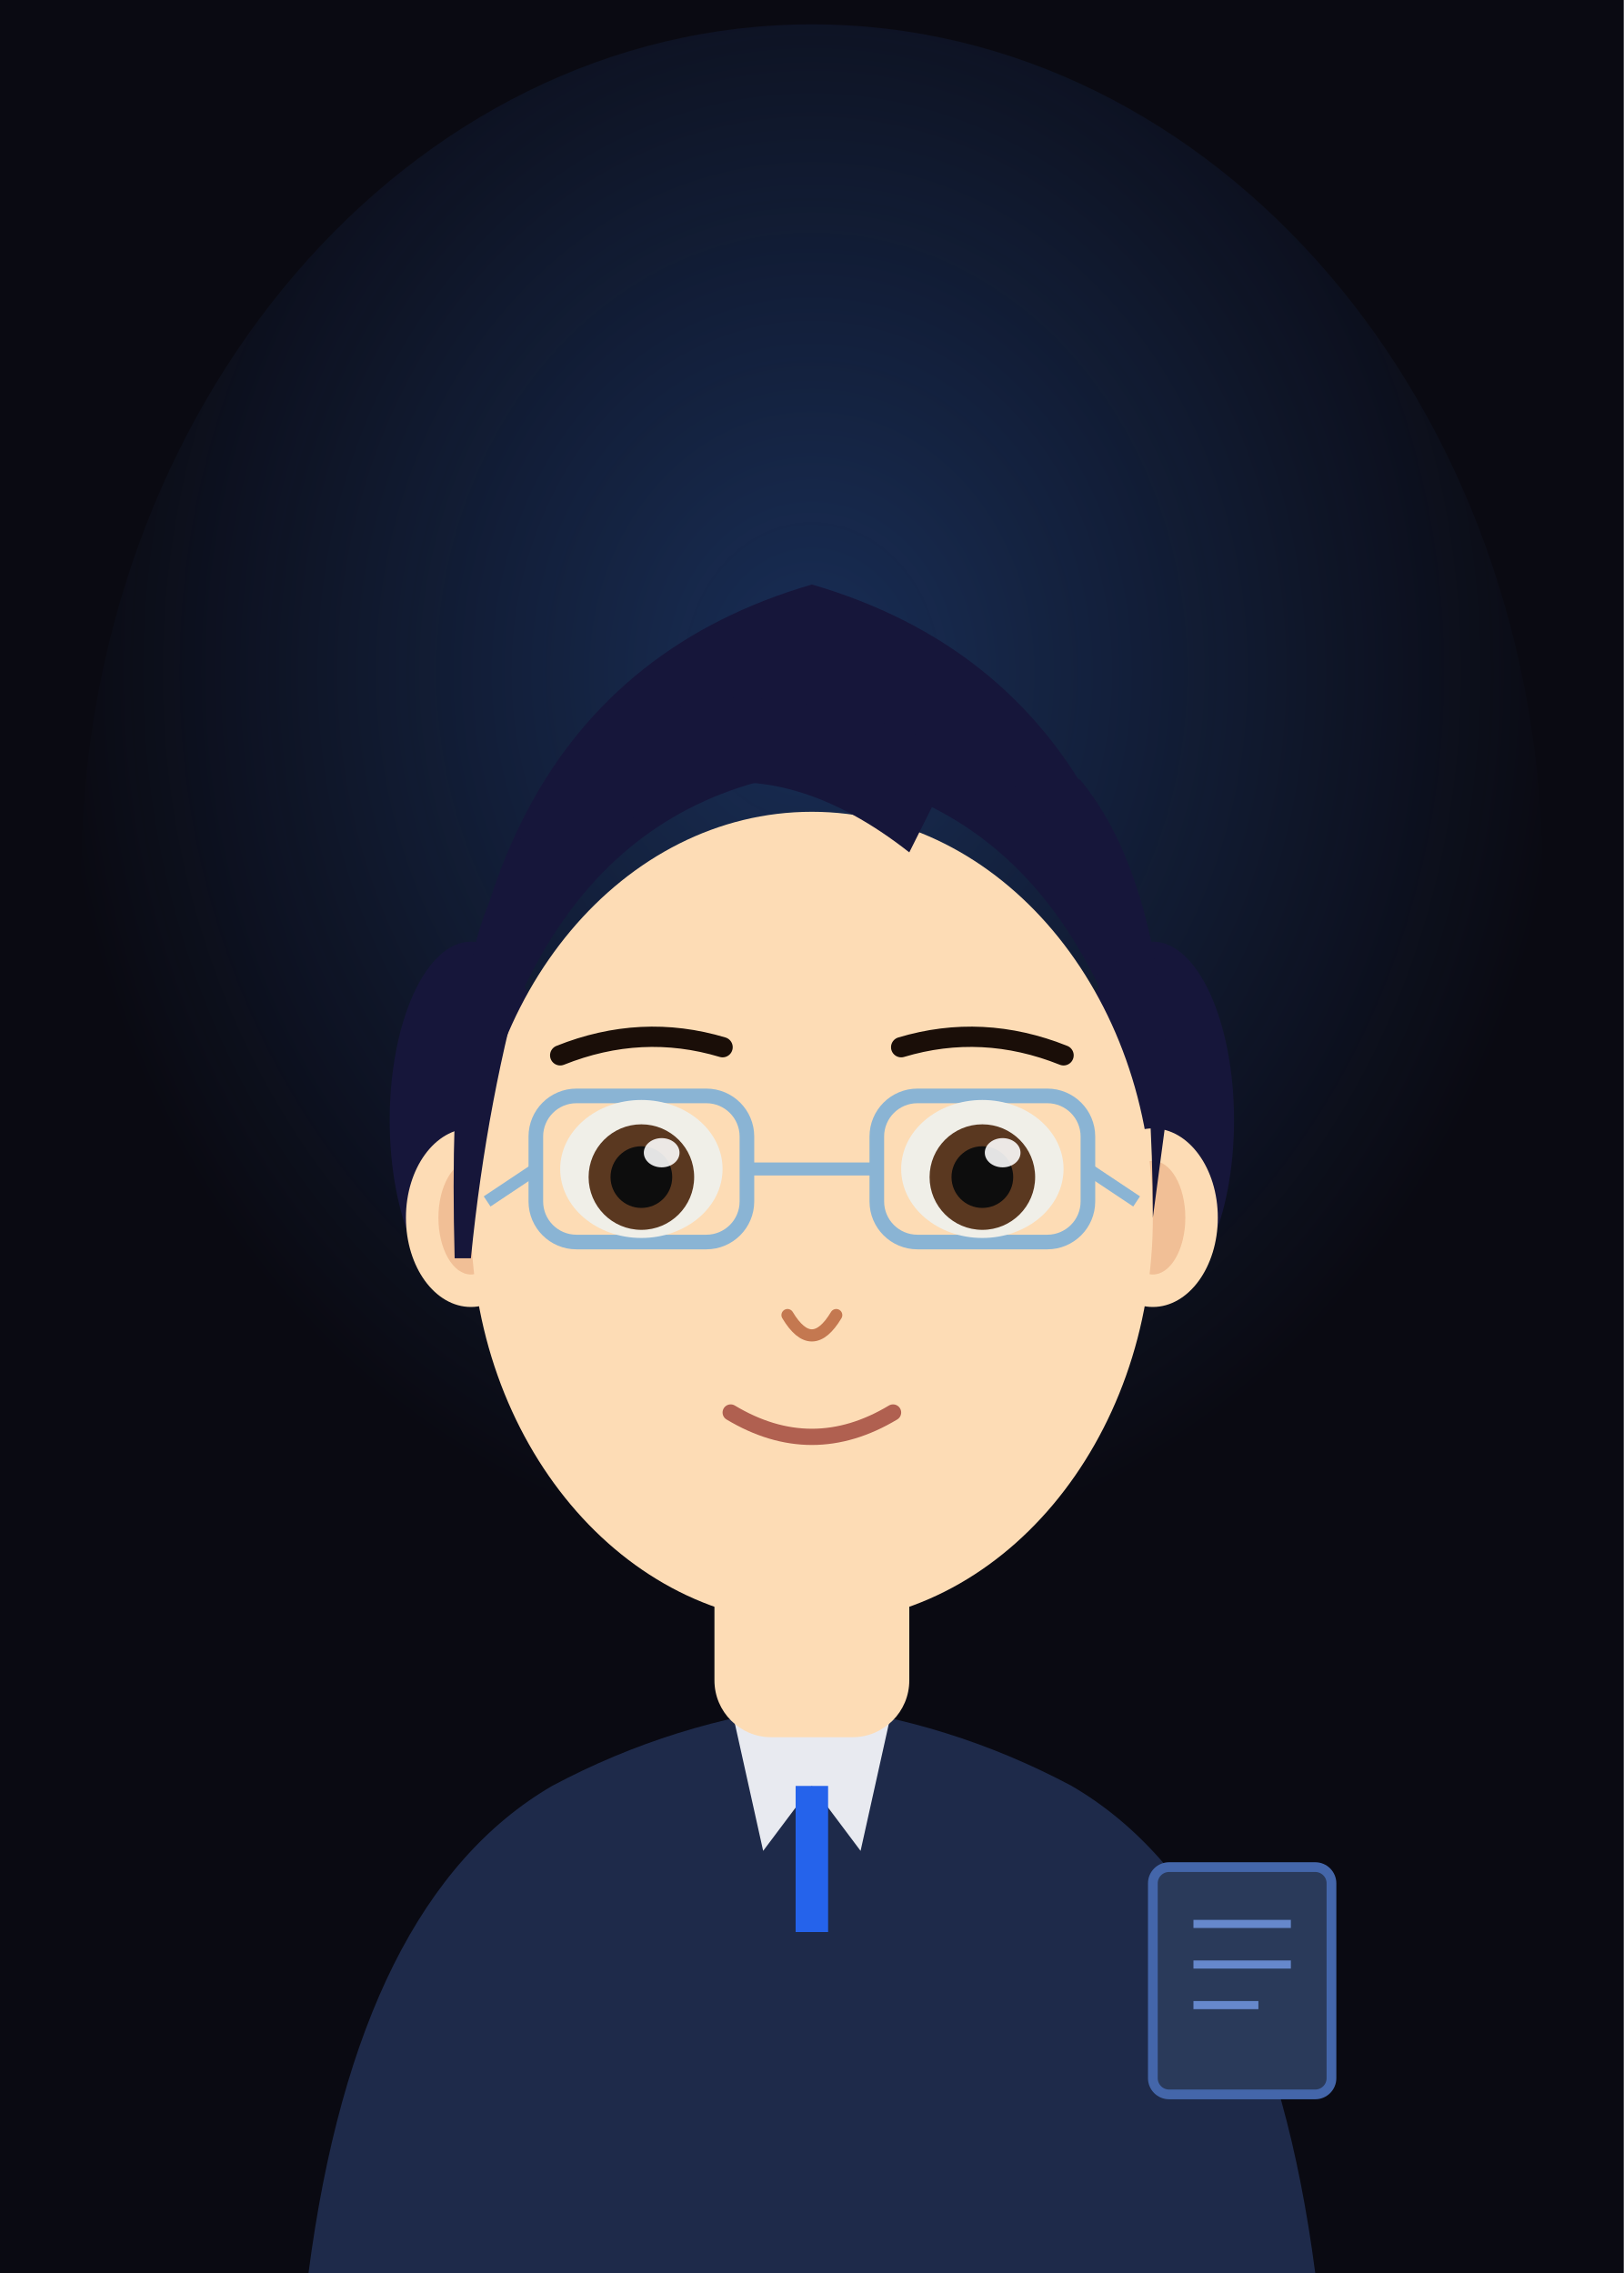
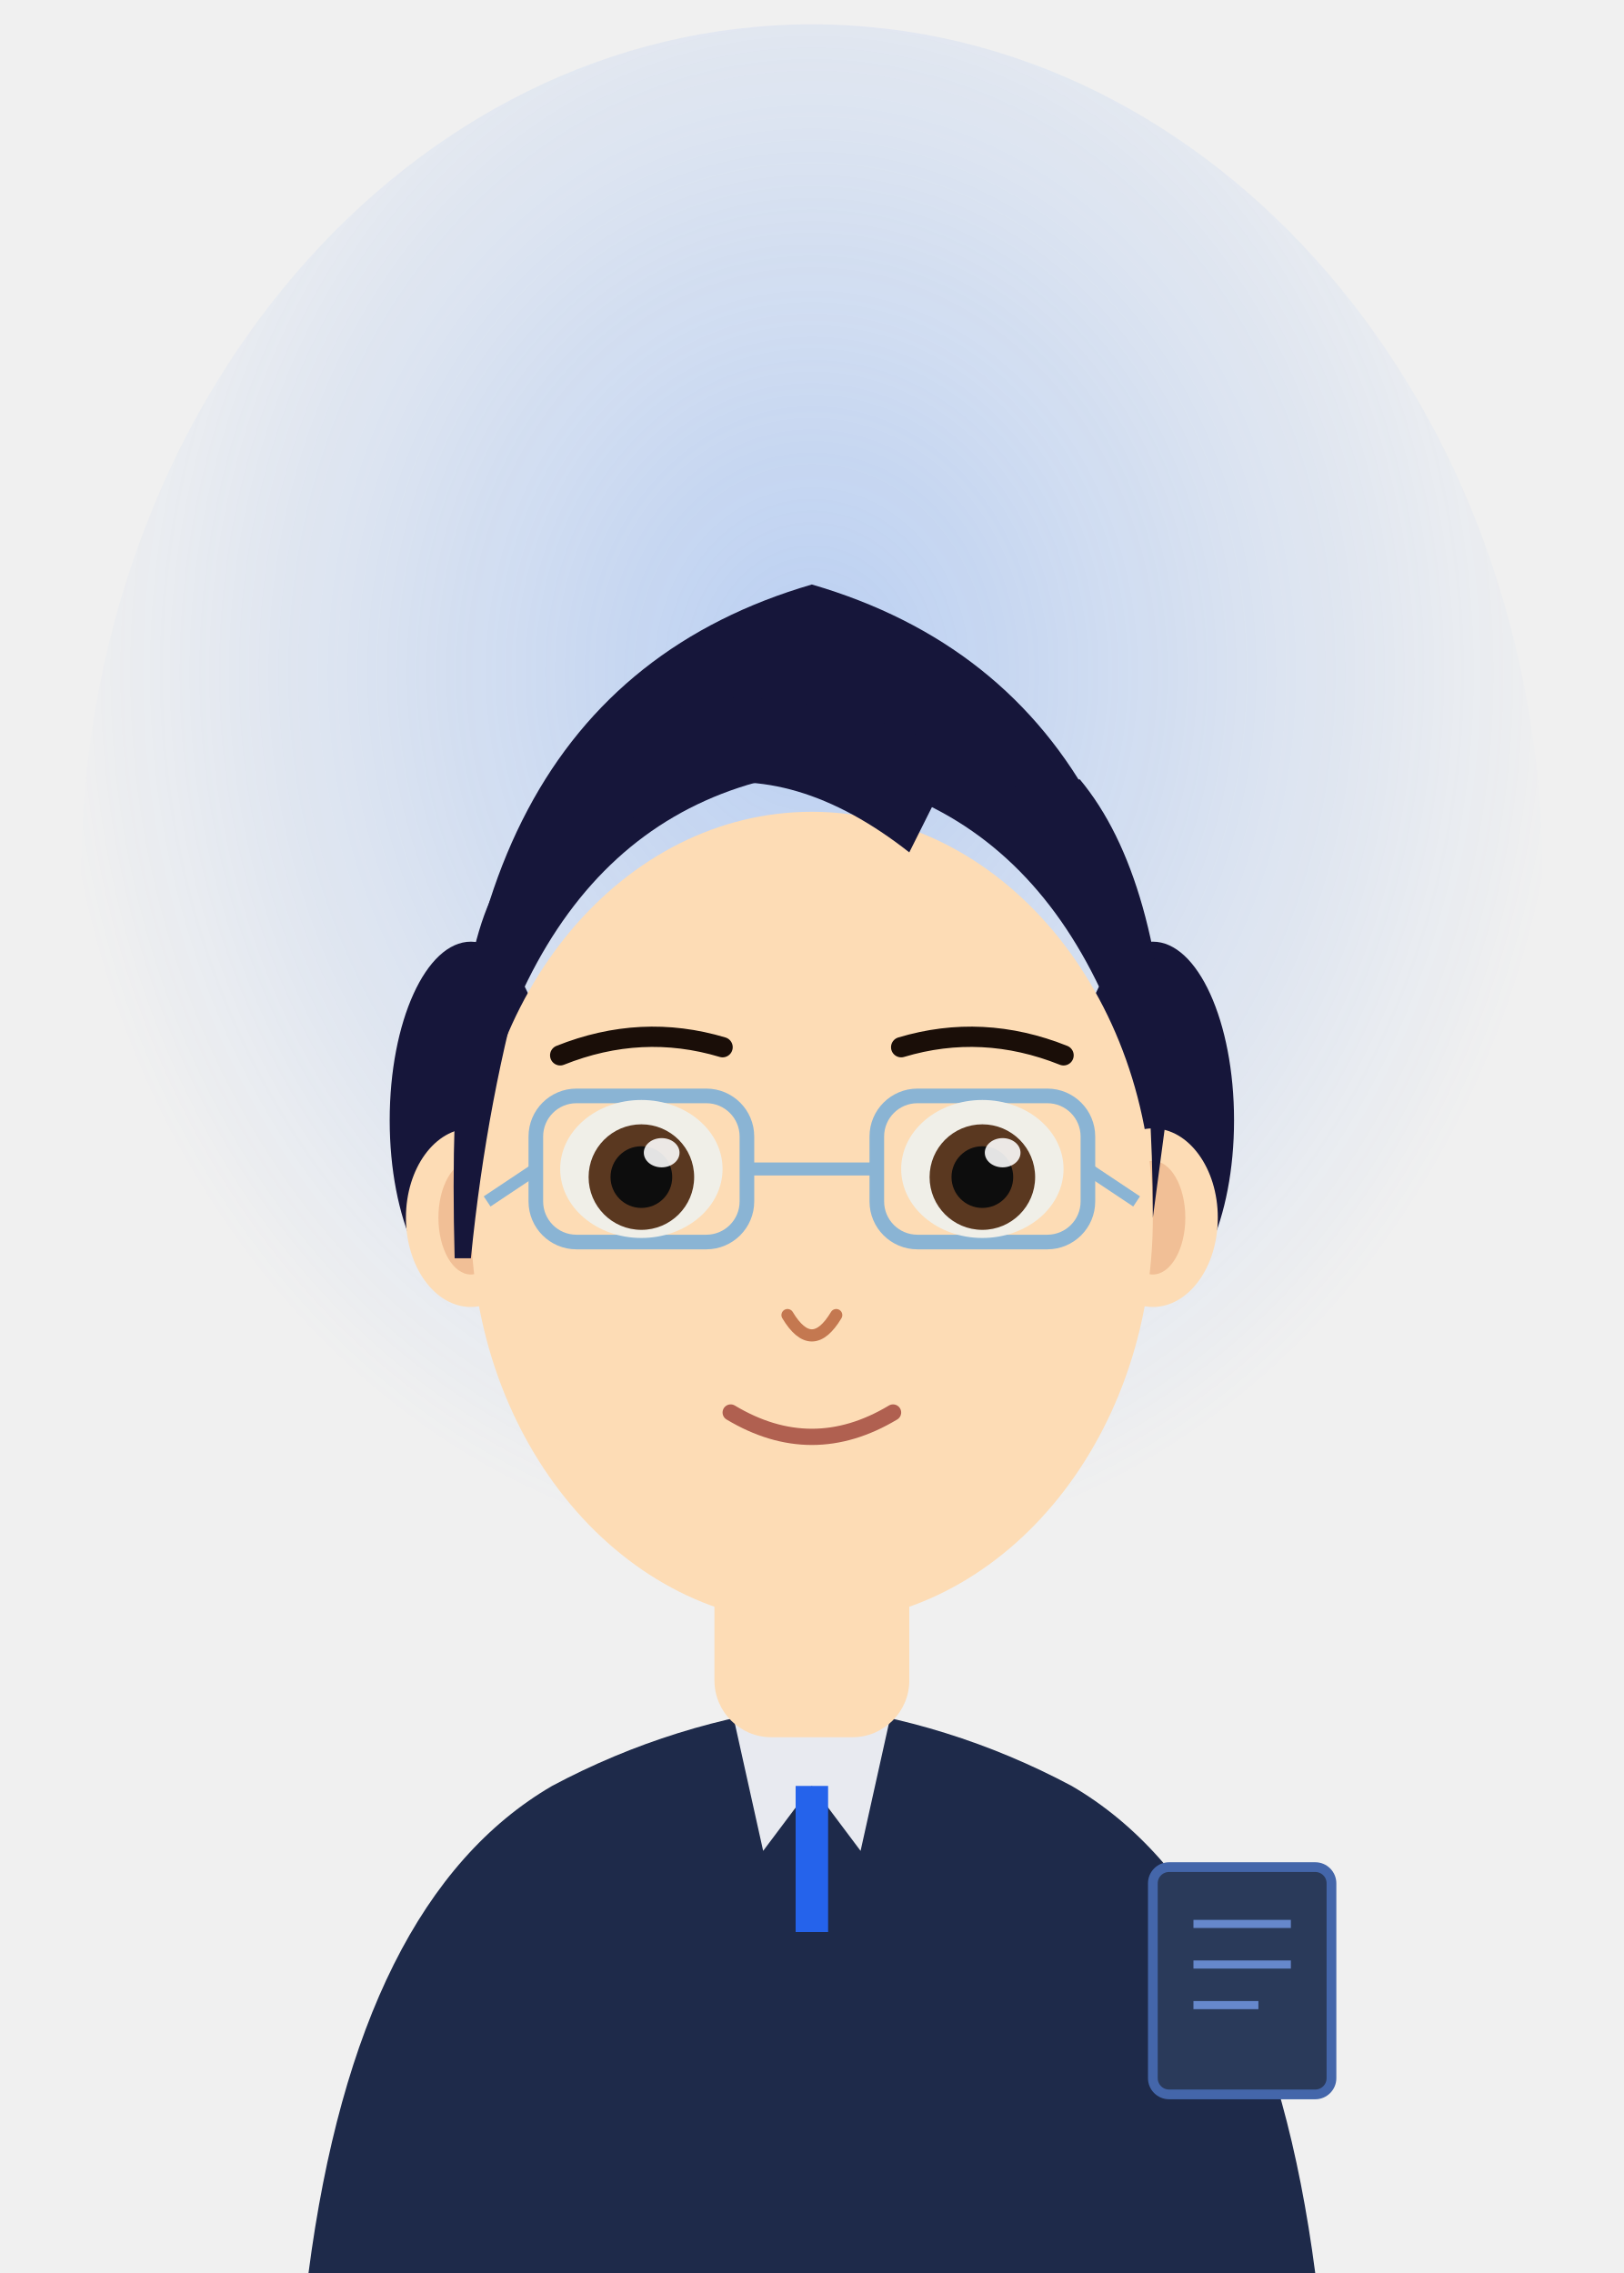
<svg xmlns="http://www.w3.org/2000/svg" viewBox="0 0 200 280">
  <defs>
    <radialGradient id="g" cx="50%" cy="38%" r="52%">
      <stop offset="0%" stop-color="#3b82f6" stop-opacity="0.3" />
      <stop offset="100%" stop-color="#3b82f6" stop-opacity="0" />
    </radialGradient>
  </defs>
-   <rect width="200" height="280" fill="#0a0a12" />
  <ellipse cx="100" cy="108" rx="90" ry="105" fill="url(#g)" />
  <path d="M38,280 Q44,234 68,220 Q83,212 100,210 Q117,212 132,220 Q156,234 162,280 Z" fill="#1e2a4a" />
  <path d="M90,210 L94,228 L100,220 L106,228 L110,210 Q100,217 90,210 Z" fill="#e8eaf0" />
  <rect x="98" y="220" width="4" height="18" fill="#2563eb" />
  <rect x="88" y="188" width="24" height="26" rx="7" fill="#FDDCB5" />
  <path d="M56,155 Q52,86 100,72 Q148,86 144,155 Q138,100 100,95 Q62,100 56,155 Z" fill="#16163a" />
  <ellipse cx="58" cy="138" rx="10" ry="22" fill="#16163a" />
  <ellipse cx="142" cy="138" rx="10" ry="22" fill="#16163a" />
  <ellipse cx="58" cy="150" rx="8" ry="11" fill="#FDDCB5" />
  <ellipse cx="142" cy="150" rx="8" ry="11" fill="#FDDCB5" />
  <ellipse cx="58" cy="150" rx="4" ry="7" fill="#e8a87c" opacity="0.55" />
  <ellipse cx="142" cy="150" rx="4" ry="7" fill="#e8a87c" opacity="0.55" />
  <ellipse cx="100" cy="150" rx="42" ry="50" fill="#FDDCB5" />
  <path d="M62,108 Q70,88 90,86 Q105,86 118,93 L112,105 Q98,94 85,97 Q72,102 65,118 Z" fill="#16163a" />
  <path d="M56,155 Q55,118 62,108 L65,118 Q60,135 58,155 Z" fill="#16163a" />
  <path d="M144,135 Q143,108 133,96 L122,98 L118,93 Q132,98 140,120 Q142,135 142,150 Z" fill="#16163a" />
  <rect x="66" y="135" width="26" height="18" rx="5" fill="none" stroke="#8ab4d4" stroke-width="1.8" />
  <rect x="108" y="135" width="26" height="18" rx="5" fill="none" stroke="#8ab4d4" stroke-width="1.8" />
  <line x1="92" y1="144" x2="108" y2="144" stroke="#8ab4d4" stroke-width="1.6" />
  <line x1="66" y1="144" x2="60" y2="148" stroke="#8ab4d4" stroke-width="1.5" />
  <line x1="134" y1="144" x2="140" y2="148" stroke="#8ab4d4" stroke-width="1.5" />
  <ellipse cx="79" cy="144" rx="10" ry="8.5" fill="#f0efe8" />
  <ellipse cx="79" cy="145" rx="6.5" ry="6.5" fill="#5a3820" />
  <ellipse cx="79" cy="145" rx="3.8" ry="3.8" fill="#0d0d0d" />
  <ellipse cx="81.5" cy="142" rx="2.2" ry="1.8" fill="white" opacity="0.88" />
  <ellipse cx="121" cy="144" rx="10" ry="8.5" fill="#f0efe8" />
  <ellipse cx="121" cy="145" rx="6.5" ry="6.5" fill="#5a3820" />
  <ellipse cx="121" cy="145" rx="3.8" ry="3.8" fill="#0d0d0d" />
  <ellipse cx="123.5" cy="142" rx="2.2" ry="1.8" fill="white" opacity="0.88" />
  <path d="M69,130 Q79,126 89,129" stroke="#1a0e08" stroke-width="2.5" fill="none" stroke-linecap="round" />
  <path d="M111,129 Q121,126 131,130" stroke="#1a0e08" stroke-width="2.5" fill="none" stroke-linecap="round" />
  <path d="M97,162 Q100,167 103,162" stroke="#c47850" stroke-width="1.5" fill="none" stroke-linecap="round" />
  <path d="M90,174 Q100,180 110,174" stroke="#b06050" stroke-width="2" fill="none" stroke-linecap="round" />
  <rect x="142" y="230" width="22" height="28" rx="2" fill="#2a3a5a" stroke="#4466aa" stroke-width="1.2" />
  <line x1="147" y1="237" x2="159" y2="237" stroke="#6688cc" stroke-width="1" />
  <line x1="147" y1="242" x2="159" y2="242" stroke="#6688cc" stroke-width="1" />
  <line x1="147" y1="247" x2="155" y2="247" stroke="#6688cc" stroke-width="1" />
</svg>
